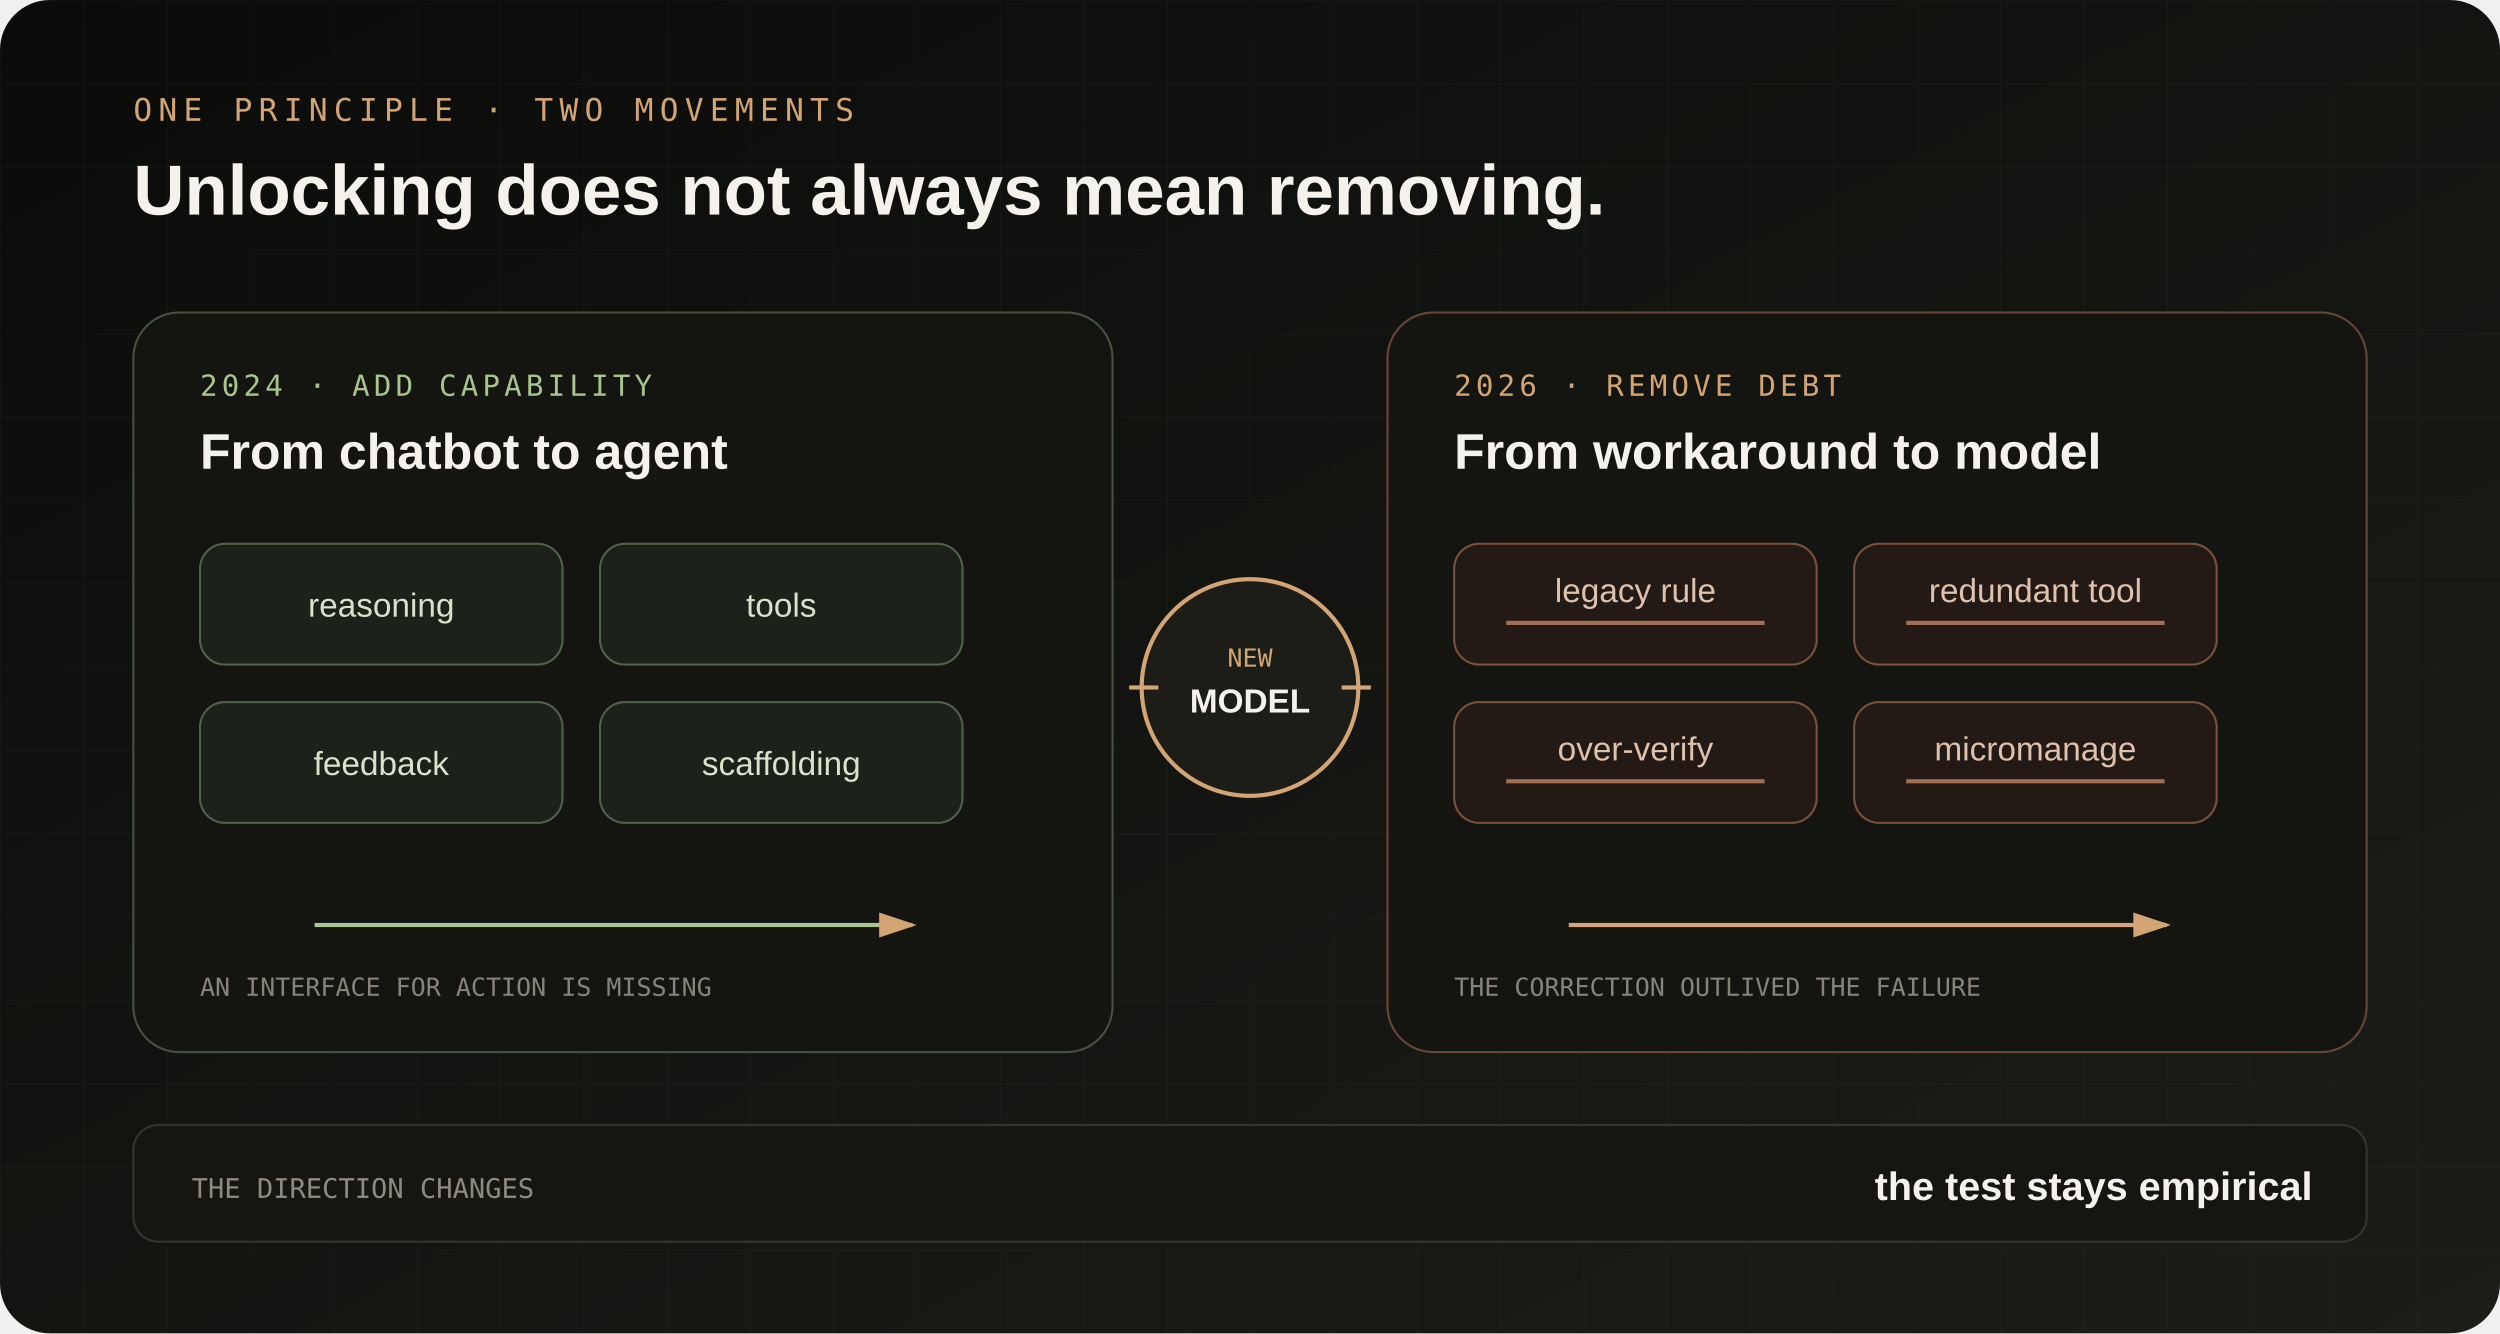
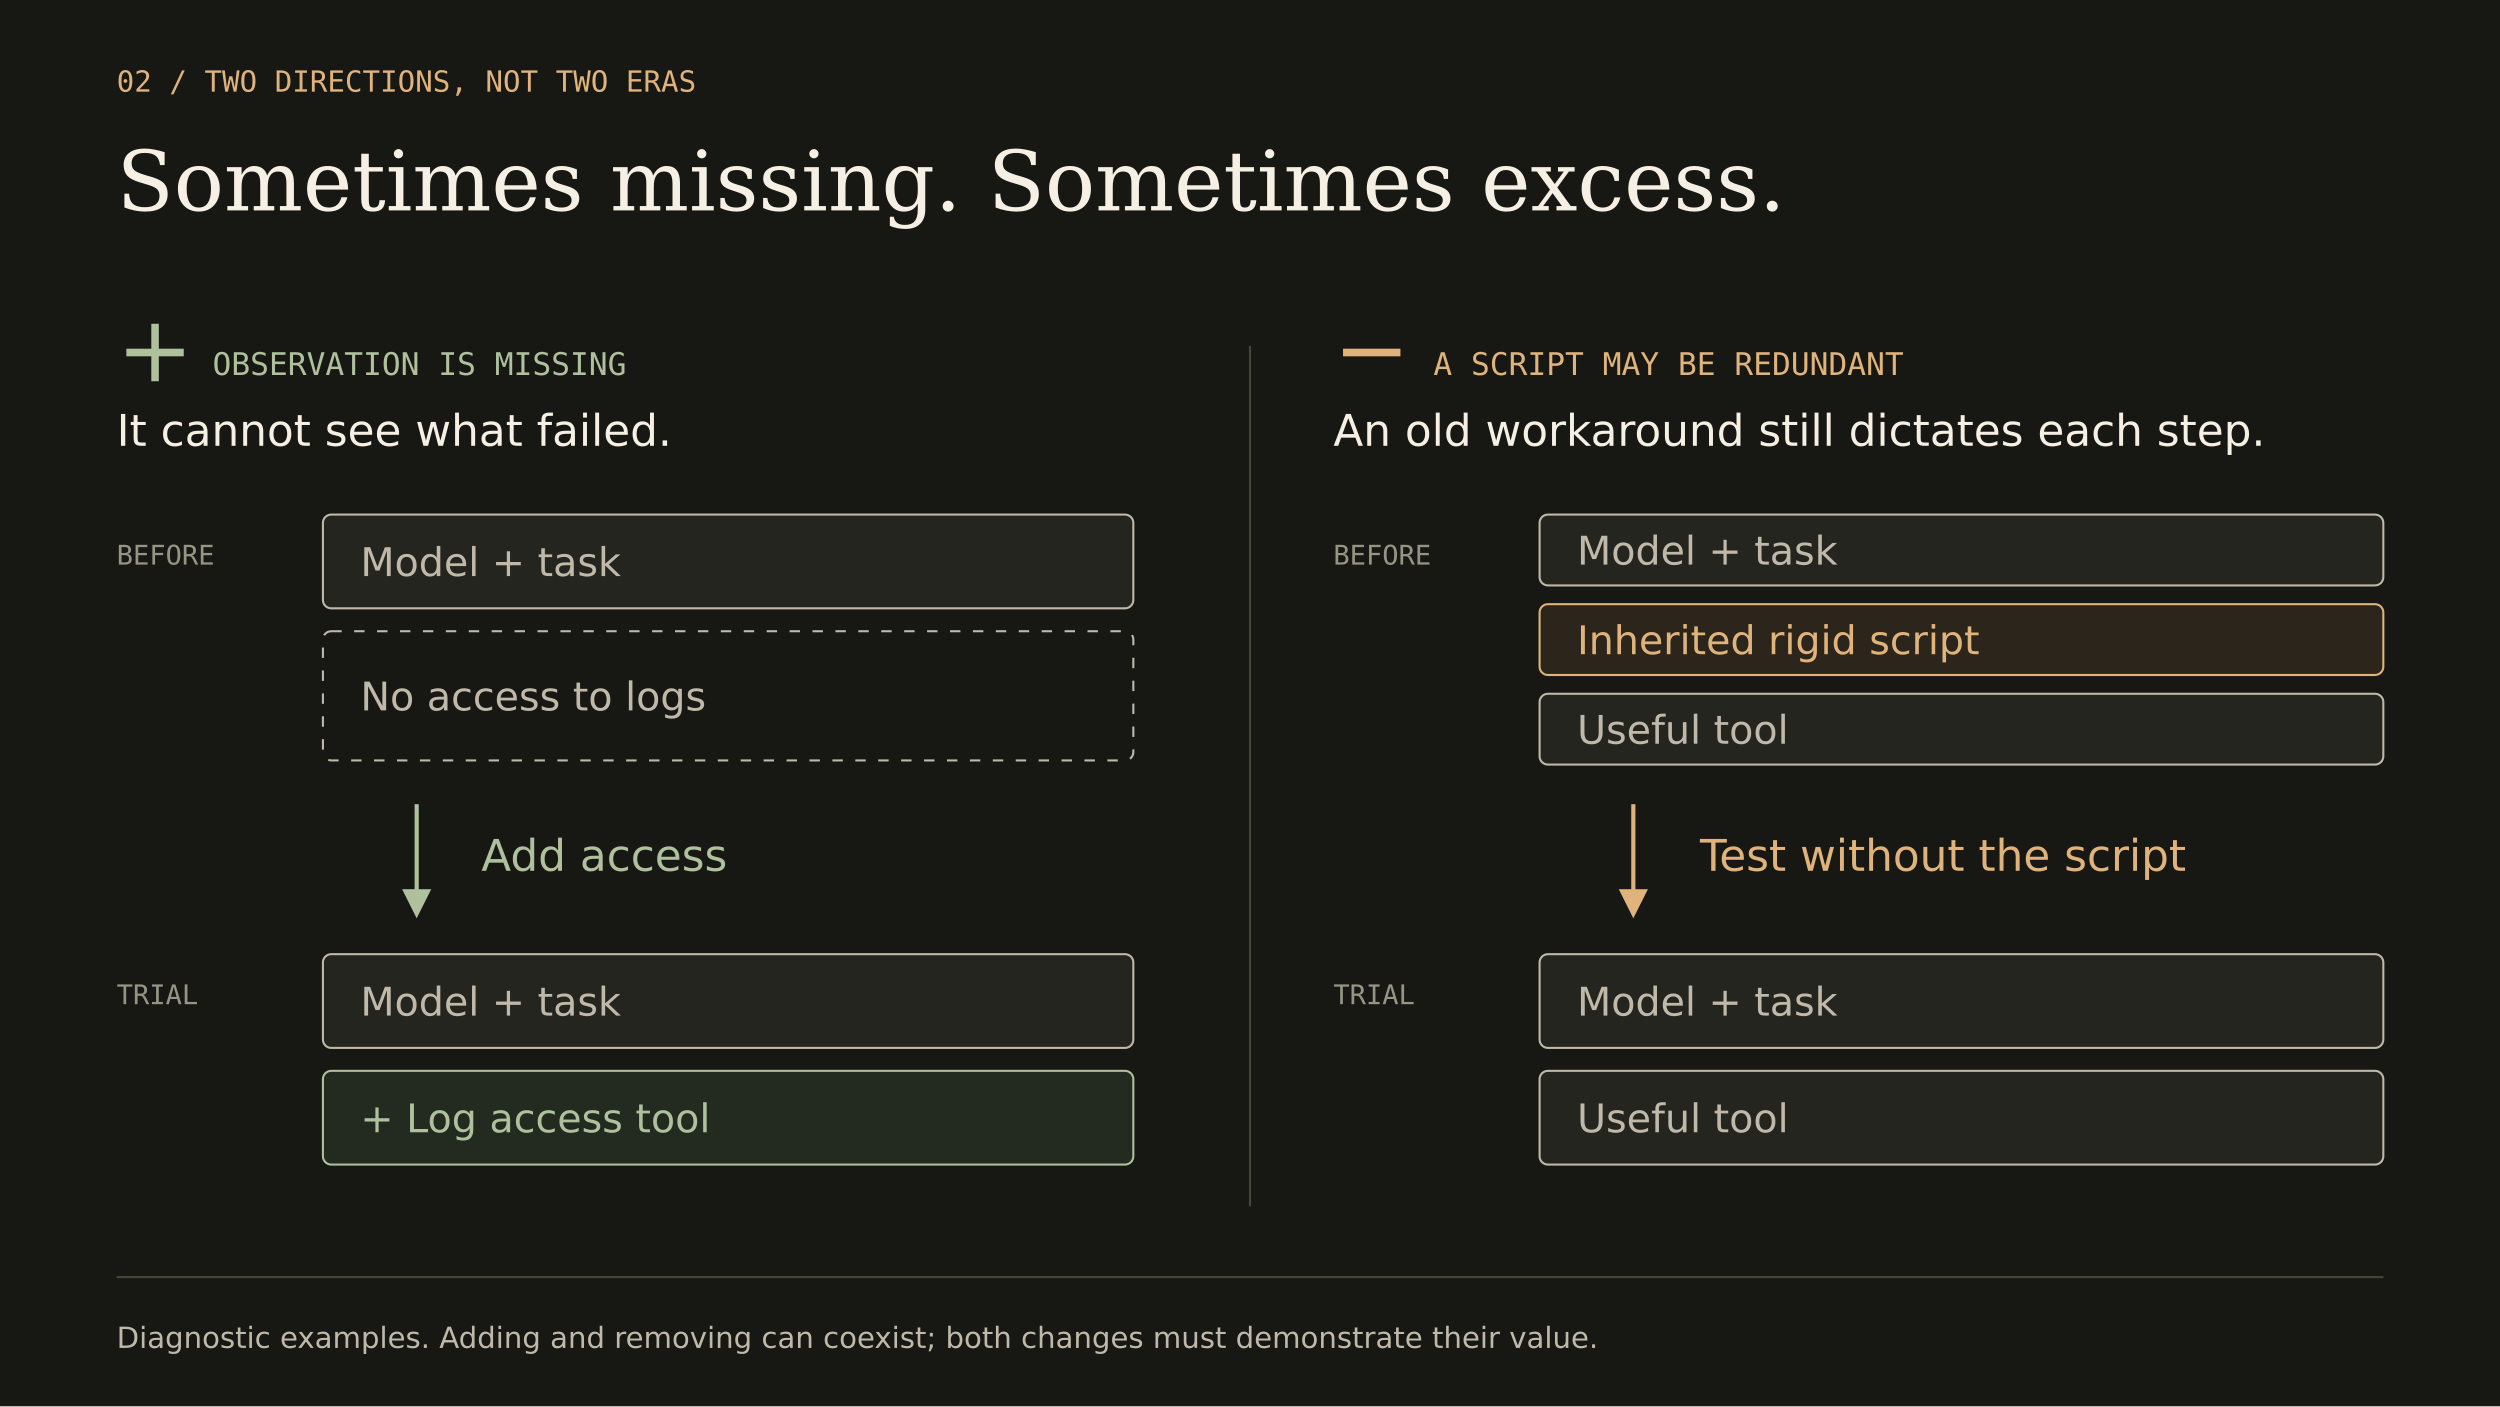
- <svg xmlns="http://www.w3.org/2000/svg" viewBox="0 0 1200 640" role="img" aria-labelledby="title desc">
+ <svg xmlns="http://www.w3.org/2000/svg" viewBox="0 0 1200 675" role="img" aria-labelledby="title desc">
  <defs>
-     <linearGradient id="bg" x1="0" y1="0" x2="1" y2="1">
-       <stop stop-color="#0b0c0a" />
-       <stop offset="1" stop-color="#1b1d18" />
-     </linearGradient>
-     <pattern id="grid" width="40" height="40" patternUnits="userSpaceOnUse">
-       <path d="M40 0H0V40" fill="none" stroke="#fff" stroke-opacity=".025" />
-     </pattern>
-     <marker id="arrow" markerWidth="10" markerHeight="10" refX="8" refY="3" orient="auto">
-       <path d="M0 0L9 3 0 6Z" fill="#d4a574" />
+     <marker id="sage" viewBox="0 0 10 10" refX="8" refY="5" markerWidth="7" markerHeight="7" orient="auto">
+       <path d="M0 0L10 5L0 10Z" fill="#aec09c" />
+     </marker>
+     <marker id="amber" viewBox="0 0 10 10" refX="8" refY="5" markerWidth="7" markerHeight="7" orient="auto">
+       <path d="M0 0L10 5L0 10Z" fill="#dfb37b" />
+     </marker>
+     <marker id="rust" viewBox="0 0 10 10" refX="8" refY="5" markerWidth="7" markerHeight="7" orient="auto">
+       <path d="M0 0L10 5L0 10Z" fill="#df947d" />
+     </marker>
+     <marker id="muted" viewBox="0 0 10 10" refX="8" refY="5" markerWidth="7" markerHeight="7" orient="auto">
+       <path d="M0 0L10 5L0 10Z" fill="#c0b9aa" />
    </marker>
  </defs>
-   <rect width="1200" height="640" rx="24" fill="url(#bg)" />
-   <rect width="1200" height="640" rx="24" fill="url(#grid)" />
-   <text x="64" y="58" fill="#d4a574" font-family="monospace" font-size="15" letter-spacing="3">ONE PRINCIPLE · TWO MOVEMENTS</text>
-   <text x="64" y="103" fill="#f5f2eb" font-family="Arial, sans-serif" font-size="34" font-weight="700">Unlocking does not always mean removing.</text>
-   <rect x="64" y="150" width="470" height="355" rx="22" fill="#141510" stroke="#46513e" />
-   <text x="96" y="190" fill="#a9c48c" font-family="monospace" font-size="14" letter-spacing="2">2024 · ADD CAPABILITY</text>
-   <text x="96" y="225" fill="#f5f2eb" font-family="Arial, sans-serif" font-size="24" font-weight="700">From chatbot to agent</text>
-   <g font-family="Arial, sans-serif" font-size="16">
-     <g transform="translate(96 261)">
-       <rect width="174" height="58" rx="12" fill="#1c2119" stroke="#526149" />
-       <text x="87" y="35" text-anchor="middle" fill="#d8e3cd">reasoning</text>
-     </g>
-     <g transform="translate(288 261)">
-       <rect width="174" height="58" rx="12" fill="#1c2119" stroke="#526149" />
-       <text x="87" y="35" text-anchor="middle" fill="#d8e3cd">tools</text>
-     </g>
-     <g transform="translate(96 337)">
-       <rect width="174" height="58" rx="12" fill="#1c2119" stroke="#526149" />
-       <text x="87" y="35" text-anchor="middle" fill="#d8e3cd">feedback</text>
-     </g>
-     <g transform="translate(288 337)">
-       <rect width="174" height="58" rx="12" fill="#1c2119" stroke="#526149" />
-       <text x="87" y="35" text-anchor="middle" fill="#d8e3cd">scaffolding</text>
-     </g>
-   </g>
-   <path d="M151 444H438" stroke="#a9c48c" stroke-width="2" marker-end="url(#arrow)" />
-   <text x="96" y="478" fill="#878379" font-family="monospace" font-size="12">AN INTERFACE FOR ACTION IS MISSING</text>
-   <rect x="666" y="150" width="470" height="355" rx="22" fill="#141510" stroke="#654637" />
-   <text x="698" y="190" fill="#d4a574" font-family="monospace" font-size="14" letter-spacing="2">2026 · REMOVE DEBT</text>
-   <text x="698" y="225" fill="#f5f2eb" font-family="Arial, sans-serif" font-size="24" font-weight="700">From workaround to model</text>
-   <g font-family="Arial, sans-serif" font-size="16">
-     <g transform="translate(698 261)">
-       <rect width="174" height="58" rx="12" fill="#241a15" stroke="#79513d" />
-       <text x="87" y="28" text-anchor="middle" fill="#dfc2ae">legacy rule</text>
-       <path d="M25 38H149" stroke="#a36f52" stroke-width="2" />
-     </g>
-     <g transform="translate(890 261)">
-       <rect width="174" height="58" rx="12" fill="#241a15" stroke="#79513d" />
-       <text x="87" y="28" text-anchor="middle" fill="#dfc2ae">redundant tool</text>
-       <path d="M25 38H149" stroke="#a36f52" stroke-width="2" />
-     </g>
-     <g transform="translate(698 337)">
-       <rect width="174" height="58" rx="12" fill="#241a15" stroke="#79513d" />
-       <text x="87" y="28" text-anchor="middle" fill="#dfc2ae">over-verify</text>
-       <path d="M25 38H149" stroke="#a36f52" stroke-width="2" />
-     </g>
-     <g transform="translate(890 337)">
-       <rect width="174" height="58" rx="12" fill="#241a15" stroke="#79513d" />
-       <text x="87" y="28" text-anchor="middle" fill="#dfc2ae">micromanage</text>
-       <path d="M25 38H149" stroke="#a36f52" stroke-width="2" />
-     </g>
-   </g>
-   <path d="M753 444H1040" stroke="#d4a574" stroke-width="2" marker-end="url(#arrow)" />
-   <text x="698" y="478" fill="#878379" font-family="monospace" font-size="12">THE CORRECTION OUTLIVED THE FAILURE</text>
-   <circle cx="600" cy="330" r="52" fill="#1d1d18" stroke="#d4a574" stroke-width="2" />
-   <text x="600" y="320" text-anchor="middle" fill="#d4a574" font-family="monospace" font-size="12">NEW</text>
-   <text x="600" y="342" text-anchor="middle" fill="#f5f2eb" font-family="Arial, sans-serif" font-size="16" font-weight="700">MODEL</text>
-   <path d="M542 330H556M644 330H658" stroke="#d4a574" stroke-width="2" />
-   <rect x="64" y="540" width="1072" height="56" rx="12" fill="#151610" stroke="#34352f" />
-   <text x="92" y="575" fill="#8f8a7f" font-family="monospace" font-size="13">THE DIRECTION CHANGES</text>
-   <text x="1110" y="576" text-anchor="end" fill="#f5f2eb" font-family="Arial, sans-serif" font-size="19" font-weight="700">the test stays empirical</text>
+   <rect x="0" y="0" width="1200" height="675" rx="0" fill="#171813" stroke="none" />
+   <text x="56" y="44" fill="#dfb37b" font-family="DejaVu Sans Mono, monospace" font-size="14" font-weight="400" text-anchor="start">02 / TWO DIRECTIONS, NOT TWO ERAS</text>
+   <text x="56" y="101" fill="#f6f0e4" font-family="Georgia, DejaVu Serif, serif" font-size="40" font-weight="400" text-anchor="start">Sometimes missing. Sometimes excess.</text>
+   <line x1="600" y1="166" x2="600" y2="579" stroke="#454639" stroke-width="1" />
+   <text x="56" y="183" fill="#aec09c" font-family="DejaVu Sans, sans-serif" font-size="44" font-weight="400" text-anchor="start">+</text>
+   <text x="102" y="180" fill="#aec09c" font-family="DejaVu Sans Mono, monospace" font-size="15" font-weight="400" text-anchor="start">OBSERVATION IS MISSING</text>
+   <text x="640" y="183" fill="#dfb37b" font-family="DejaVu Sans, sans-serif" font-size="44" font-weight="400" text-anchor="start">−</text>
+   <text x="688" y="180" fill="#dfb37b" font-family="DejaVu Sans Mono, monospace" font-size="15" font-weight="400" text-anchor="start">A SCRIPT MAY BE REDUNDANT</text>
+   <text x="56" y="214" fill="#f6f0e4" font-family="DejaVu Sans, sans-serif" font-size="21" font-weight="400" text-anchor="start">It cannot see what failed.</text>
+   <text x="640" y="214" fill="#f6f0e4" font-family="DejaVu Sans, sans-serif" font-size="21" font-weight="400" text-anchor="start">An old workaround still dictates each step.</text>
+   <text x="56" y="271" fill="#969584" font-family="DejaVu Sans Mono, monospace" font-size="13" font-weight="400" text-anchor="start">BEFORE</text>
+   <text x="640" y="271" fill="#969584" font-family="DejaVu Sans Mono, monospace" font-size="13" font-weight="400" text-anchor="start">BEFORE</text>
+   <rect x="155" y="247" width="389" height="45" rx="4" fill="#24251e" stroke="#c0b9aa" />
+   <text x="173" y="276.5" fill="#c0b9aa" font-family="DejaVu Sans, sans-serif" font-size="19" font-weight="400" text-anchor="start">Model + task</text>
+   <rect x="155" y="303" width="389" height="62" rx="4" fill="#171813" stroke="#c0b9aa" stroke-dasharray="5 6" />
+   <text x="173" y="341" fill="#c0b9aa" font-family="DejaVu Sans, sans-serif" font-size="19" font-weight="400" text-anchor="start">No access to logs</text>
+   <rect x="739" y="247" width="405" height="34" rx="4" fill="#24251e" stroke="#c0b9aa" />
+   <text x="757" y="271" fill="#c0b9aa" font-family="DejaVu Sans, sans-serif" font-size="19" font-weight="400" text-anchor="start">Model + task</text>
+   <rect x="739" y="290" width="405" height="34" rx="4" fill="#2b251c" stroke="#dfb37b" />
+   <text x="757" y="314" fill="#dfb37b" font-family="DejaVu Sans, sans-serif" font-size="19" font-weight="400" text-anchor="start">Inherited rigid script</text>
+   <rect x="739" y="333" width="405" height="34" rx="4" fill="#24251e" stroke="#c0b9aa" />
+   <text x="757" y="357" fill="#c0b9aa" font-family="DejaVu Sans, sans-serif" font-size="19" font-weight="400" text-anchor="start">Useful tool</text>
+   <path d="M200 386V438" fill="none" stroke="#aec09c" stroke-width="2" marker-end="url(#sage)" />
+   <text x="231" y="418" fill="#aec09c" font-family="DejaVu Sans, sans-serif" font-size="21" font-weight="400" text-anchor="start">Add access</text>
+   <path d="M784 386V438" fill="none" stroke="#dfb37b" stroke-width="2" marker-end="url(#amber)" />
+   <text x="816" y="418" fill="#dfb37b" font-family="DejaVu Sans, sans-serif" font-size="21" font-weight="400" text-anchor="start">Test without the script</text>
+   <text x="56" y="482" fill="#969584" font-family="DejaVu Sans Mono, monospace" font-size="13" font-weight="400" text-anchor="start">TRIAL</text>
+   <text x="640" y="482" fill="#969584" font-family="DejaVu Sans Mono, monospace" font-size="13" font-weight="400" text-anchor="start">TRIAL</text>
+   <rect x="155" y="458" width="389" height="45" rx="4" fill="#24251e" stroke="#c0b9aa" />
+   <text x="173" y="487.5" fill="#c0b9aa" font-family="DejaVu Sans, sans-serif" font-size="19" font-weight="400" text-anchor="start">Model + task</text>
+   <rect x="155" y="514" width="389" height="45" rx="4" fill="#232b20" stroke="#aec09c" />
+   <text x="173" y="543.5" fill="#aec09c" font-family="DejaVu Sans, sans-serif" font-size="19" font-weight="400" text-anchor="start">+ Log access tool</text>
+   <rect x="739" y="458" width="405" height="45" rx="4" fill="#24251e" stroke="#c0b9aa" />
+   <text x="757" y="487.5" fill="#c0b9aa" font-family="DejaVu Sans, sans-serif" font-size="19" font-weight="400" text-anchor="start">Model + task</text>
+   <rect x="739" y="514" width="405" height="45" rx="4" fill="#24251e" stroke="#c0b9aa" />
+   <text x="757" y="543.5" fill="#c0b9aa" font-family="DejaVu Sans, sans-serif" font-size="19" font-weight="400" text-anchor="start">Useful tool</text>
+   <line x1="56" y1="613" x2="1144" y2="613" stroke="#454639" stroke-width="1" />
+   <text x="56" y="647" fill="#c0b9aa" font-family="DejaVu Sans, sans-serif" font-size="14" font-weight="400" text-anchor="start">Diagnostic examples. Adding and removing can coexist; both changes must demonstrate their value.</text>
</svg>
